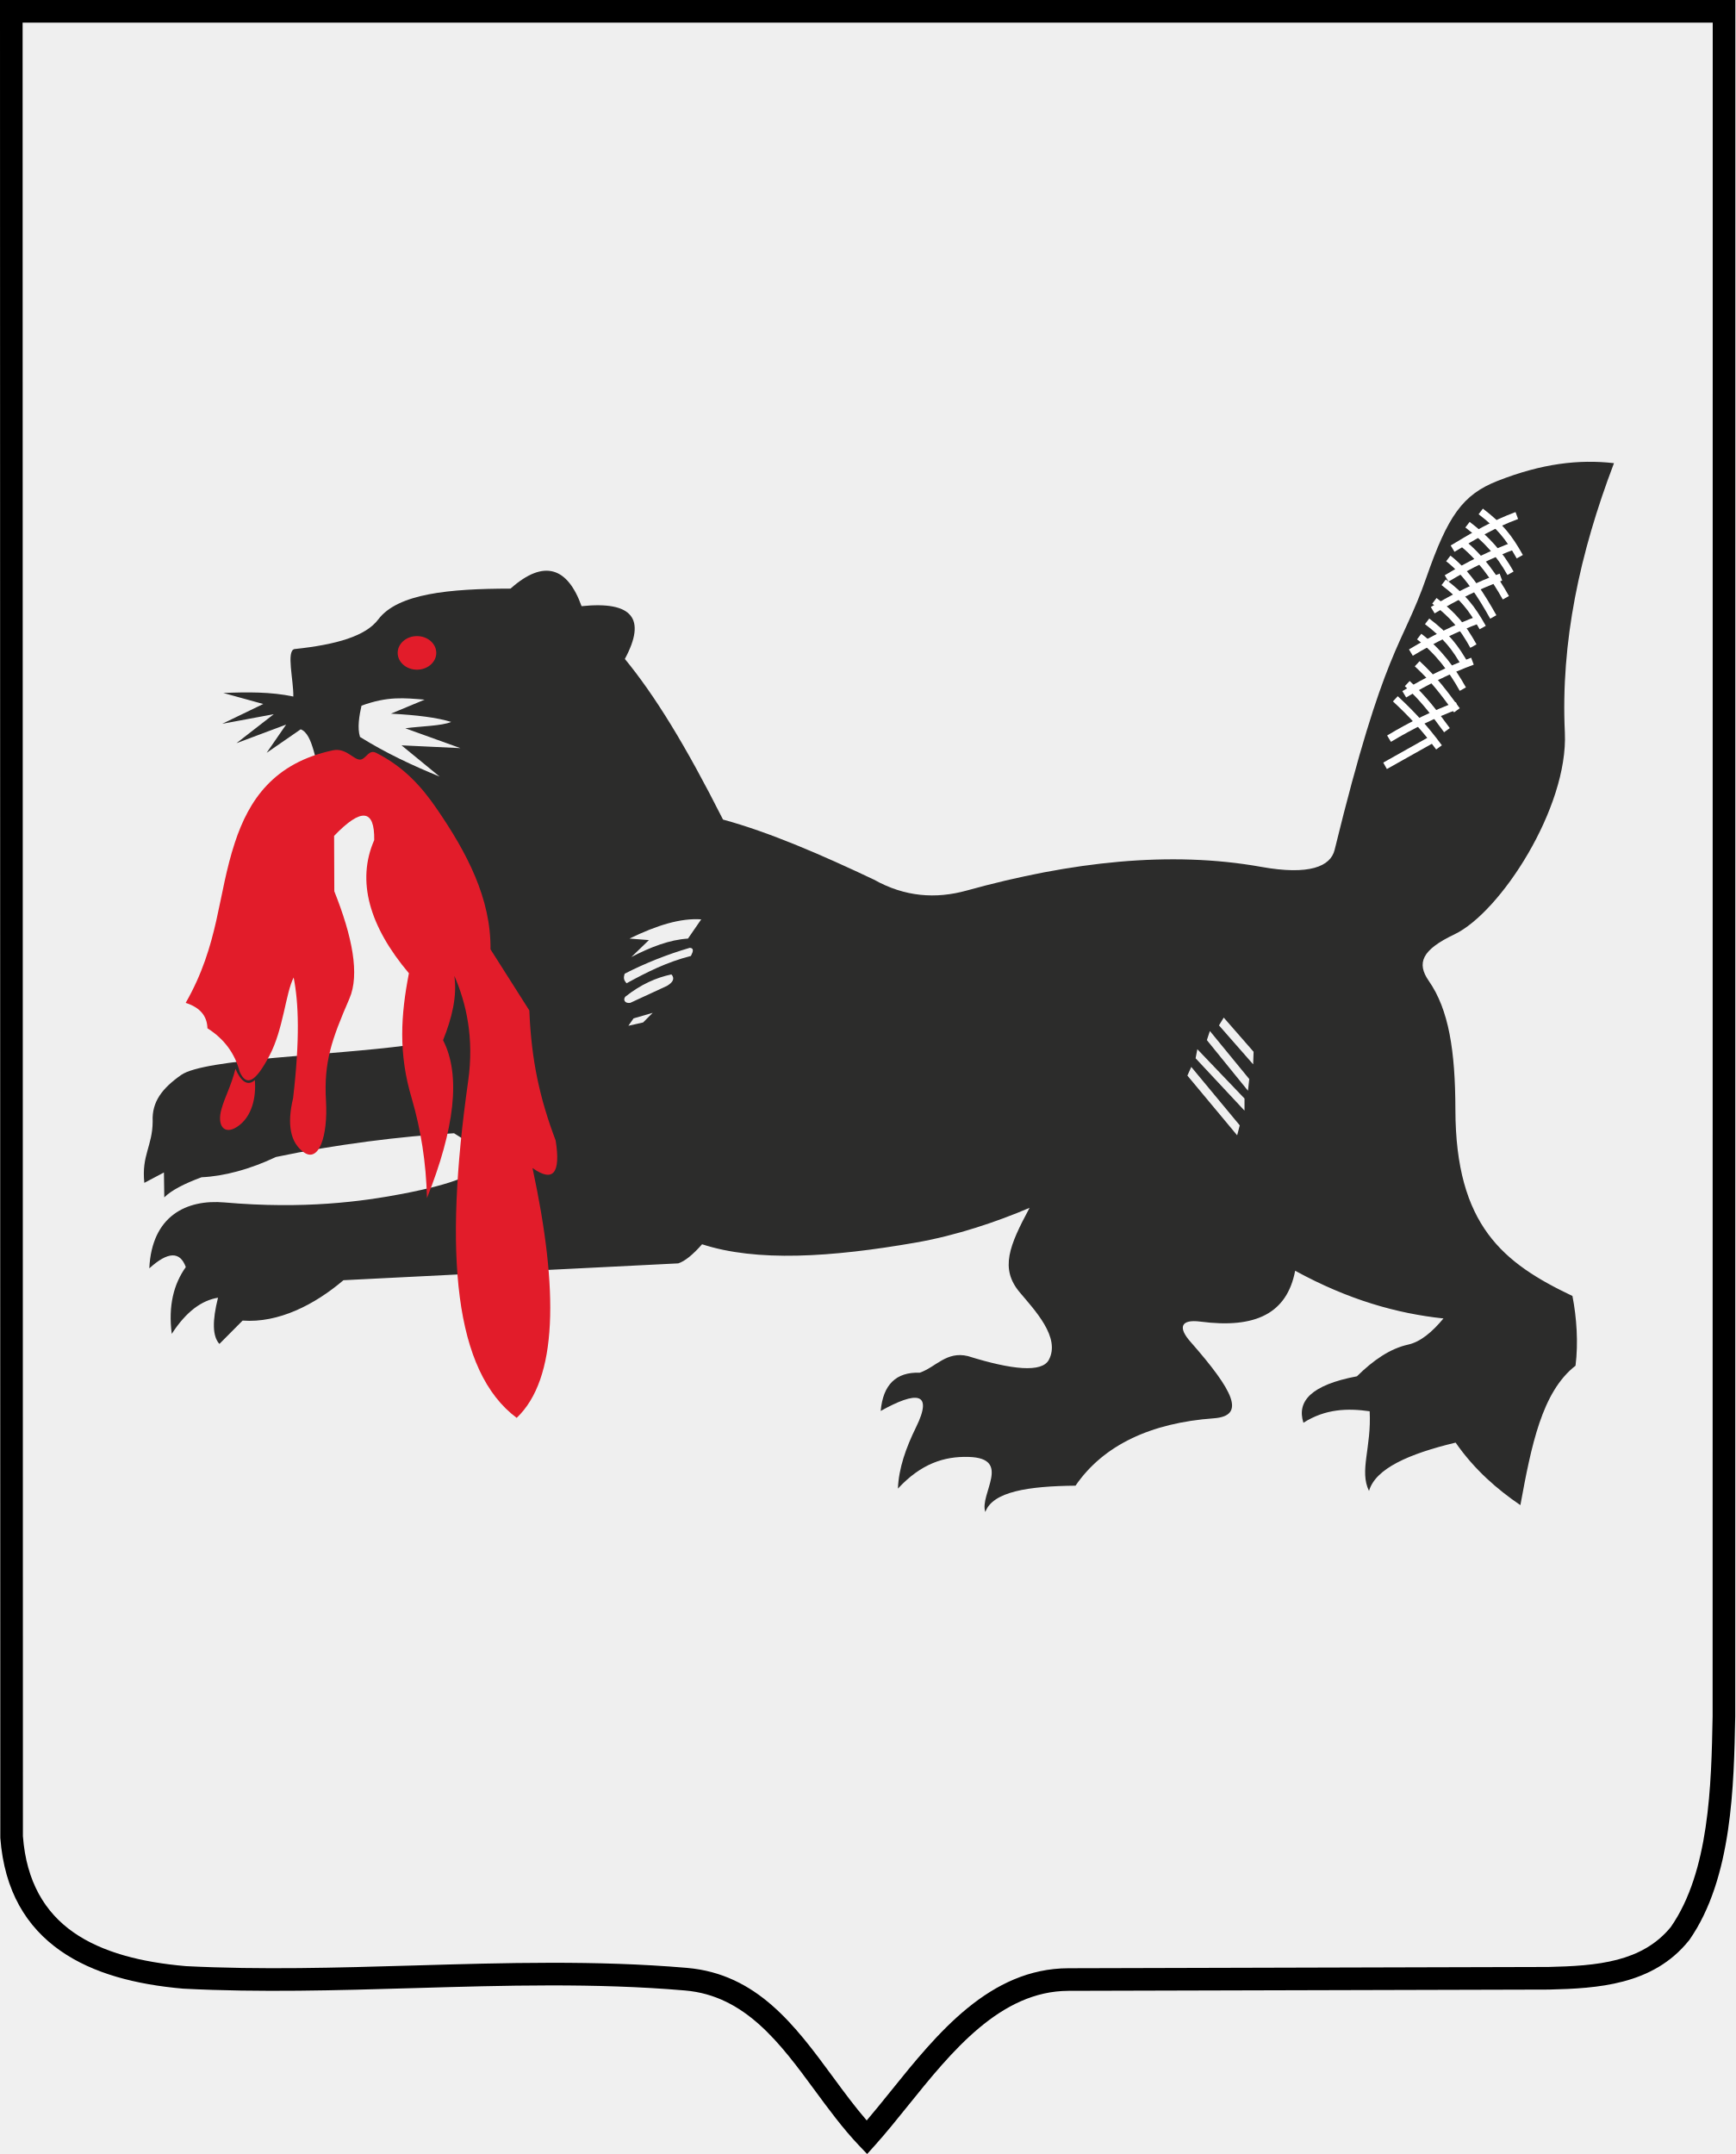
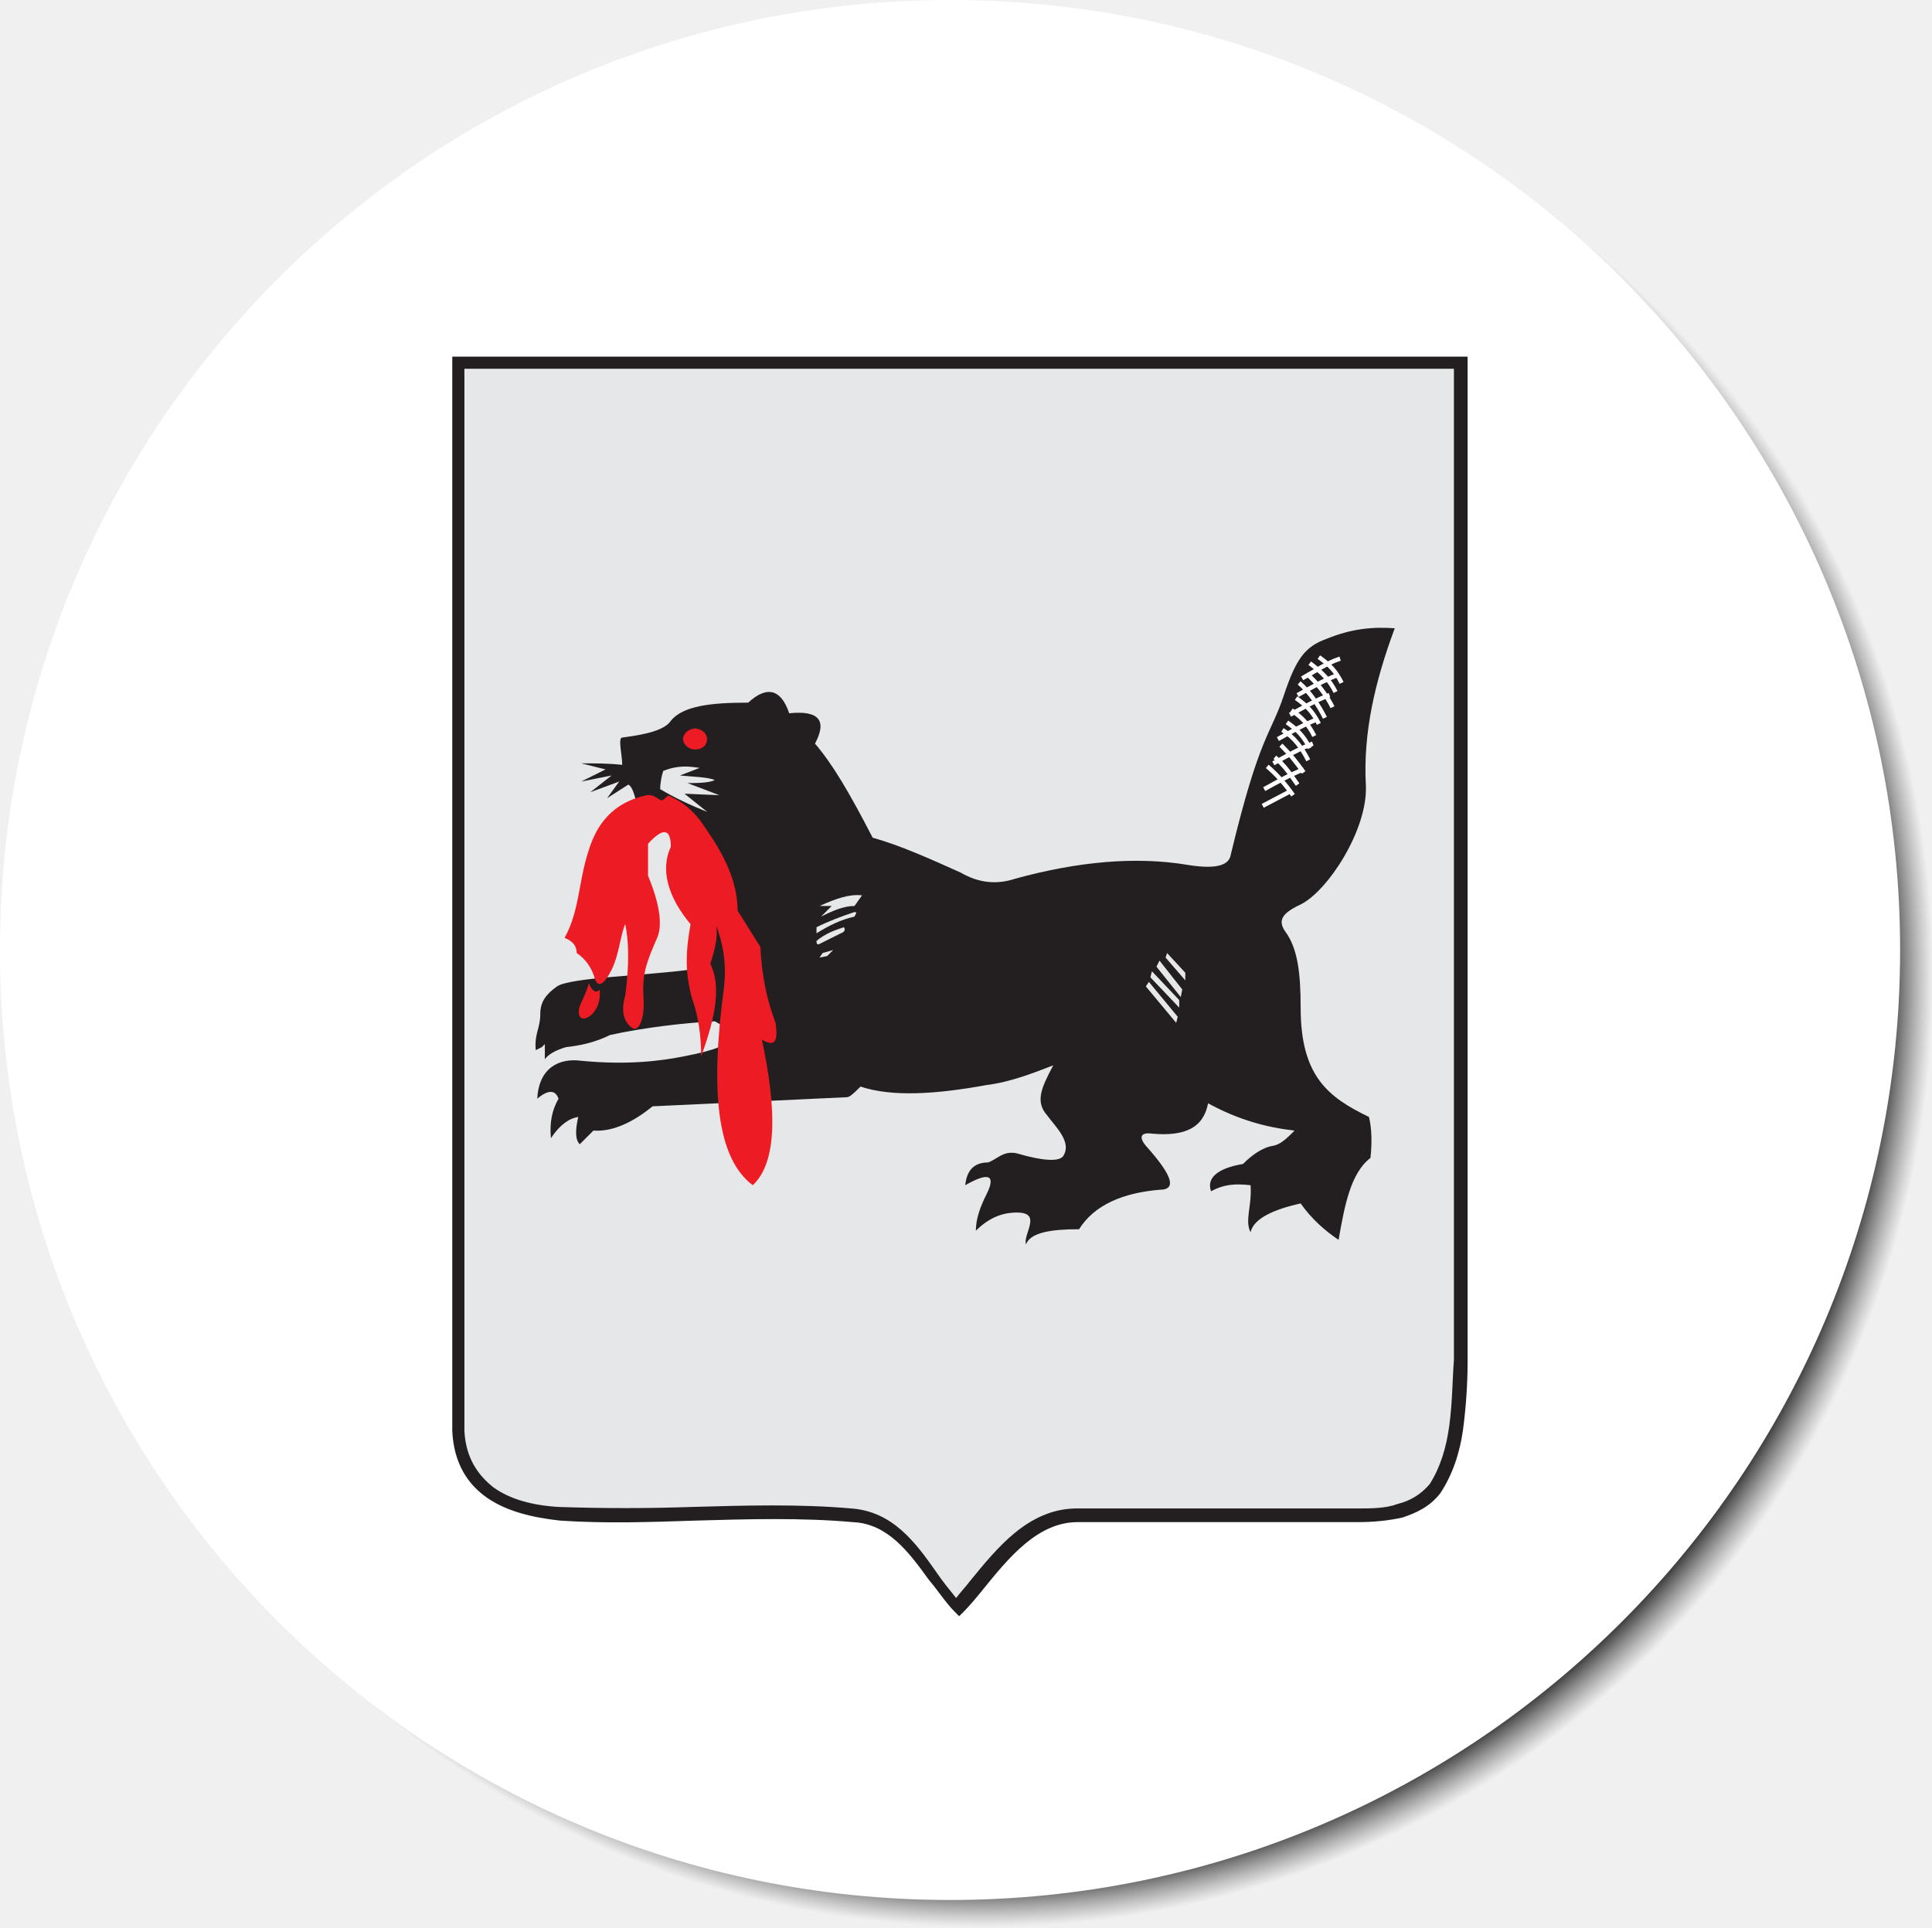
- <svg xmlns="http://www.w3.org/2000/svg" width="483.413" height="600" viewBox="0 0 386.73 480" id="svg2" version="1.1" style="fill-rule:evenodd">
-   <defs id="defs72" />
-   <g id="layer1" transform="translate(-270.2465,-267.6937)">
-     <g id="g14" transform="matrix(1.41998,0,0,1.41998,61.09763,-285.2593)">
-       <path style="fill:#efefef;stroke:#000000;stroke-width:0.014;fill-opacity:1" d="M 412.248,692.953 C 407.17,699.264 399.223,699.793 391.627,699.973 L 316.27,700.172 C 301.877,700.209 293.077,715.539 284.626,724.946 275.936,715.788 270.375,701.332 256.238,700.116 230.322,697.887 203.591,701.177 177.521,699.835 163.285,698.599 151.576,693.381 150.398,677.807 L 150.35,391.291 419.151,391.291 419.134,658.884 C 418.93,669.634 418.649,683.79 412.248,692.953 z" id="path16" />
-       <path style="fill:#000000;stroke:none" d="M 412.341,693.953 C 409.53,697.447 405.955,699.333 402.047,700.365 398.278,701.361 394.28,701.546 390.383,701.638 L 390.341,701.638 314.984,701.837 C 304.286,701.865 296.621,711.381 289.82,719.828 288.051,722.024 286.337,724.153 284.658,726.022 L 283.382,727.442 282.059,726.057 282.034,726.03 C 279.554,723.412 277.359,720.431 275.156,717.438 269.722,710.054 264.227,702.591 254.807,701.781 L 254.738,701.775 C 240.722,700.575 226.488,700.991 212.251,701.408 200.174,701.762 188.094,702.115 176.146,701.5 L 176.083,701.5 C 168.692,700.858 161.914,699.155 156.759,695.537 151.477,691.832 147.972,686.211 147.339,677.83 L 147.339,677.699 147.29,391.182 147.29,389.409 149.064,389.409 417.866,389.409 419.639,389.409 419.639,391.182 419.622,658.775 419.622,658.803 C 419.52,664.225 419.397,670.508 418.483,676.662 417.55,682.936 415.796,689.027 412.417,693.863 L 412.341,693.953 z M 401.146,696.942 C 404.344,696.097 407.254,694.585 409.509,691.827 L 409.507,691.826 C 412.53,687.5 414.118,681.929 414.977,676.148 415.854,670.247 415.974,664.075 416.075,658.747 L 416.092,392.956 150.838,392.956 150.886,677.567 C 151.43,684.759 154.371,689.536 158.796,692.641 163.348,695.835 169.545,697.359 176.388,697.952 L 176.388,697.956 C 188.215,698.561 200.187,698.211 212.154,697.861 226.535,697.44 240.914,697.019 255.029,698.227 L 255.098,698.233 C 266.112,699.18 272.094,707.306 278.011,715.345 279.749,717.707 281.482,720.062 283.315,722.176 284.551,720.729 285.793,719.187 287.062,717.611 294.366,708.54 302.597,698.321 314.984,698.289 L 390.3,698.091 C 393.998,698.003 397.773,697.833 401.146,696.942 z" id="path18" />
-       <g id="g20">
-         <path style="fill:#2c2c2b;stroke:none" d="M 182.338,498.16 C 186.084,498.008 189.801,497.968 193.325,498.718 193.383,496.236 192.186,491.567 193.5,491.27 200.2,490.561 204.703,489.208 206.654,486.618 209.715,482.553 217.792,481.795 227.415,481.781 232.707,477.066 236.395,478.488 238.563,484.536 246.518,483.708 248.783,486.468 245.358,492.817 250.129,498.637 254.872,506.372 260.761,518.025 268.154,520.042 276.385,523.634 284.45,527.453 289.296,530.168 294.148,530.509 298.989,529.168 315.388,524.629 330.97,522.889 345.224,525.449 352.784,526.806 356.112,525.382 356.747,522.79 364.614,490.68 367.307,491.076 371.138,480.068 374.525,470.336 376.853,467.03 382.33,464.877 389.254,462.153 395.09,461.462 400.594,462.095 395.209,476.241 392.217,490.177 392.884,504.368 393.438,516.158 382.752,532.614 375.559,536.037 370.411,538.487 369.581,540.546 371.538,543.357 374.662,547.848 375.687,554.281 375.705,563.542 375.74,581.731 383.222,587.635 394.072,592.788 394.737,596.127 395.011,600.168 394.56,603.732 389.269,607.833 387.613,616.338 385.904,625.612 382.315,623.182 378.662,620.023 375.742,615.801 368.475,617.544 363.163,619.849 362.148,623.388 360.592,620.228 362.551,616.564 362.252,610.883 358.785,610.389 355.318,610.484 351.853,612.685 350.782,609.31 353.066,606.752 360.256,605.394 362.797,602.889 365.43,601.055 368.281,600.423 370.24,599.989 372.051,598.456 373.832,596.318 366.579,595.549 358.925,593.41 350.557,588.831 349.277,595.525 344.349,597.951 335.672,596.811 332.624,596.411 332.099,597.714 334.162,600.016 340.884,607.677 342.887,611.617 337.78,611.988 327.969,612.701 320.462,616.167 316.087,622.56 308.689,622.628 303.087,623.493 301.933,626.685 300.951,623.913 306.213,618.246 299.312,618.047 295.454,617.936 291.829,619.114 288.213,623.02 288.341,619.803 289.468,616.627 291.064,613.373 293.807,607.783 291.102,607.717 285.509,610.833 285.878,606.702 287.923,604.7 291.643,604.83 294.16,603.961 295.84,601.411 299.194,602.224 306.185,604.409 310.808,604.836 311.893,602.824 313.793,599.303 309.643,594.978 307.318,592.203 304.205,588.487 305.678,584.912 308.878,578.956 303.732,581.153 297.376,583.295 291.119,584.391 277.676,586.746 266.004,587.456 257.477,584.675 256.005,586.348 254.757,587.346 253.735,587.674 L 201.192,590.316 C 196.672,594.162 191,597.065 185.366,596.651 L 181.725,600.315 C 180.633,599.129 180.586,596.709 181.506,593.06 178.981,593.48 176.546,595.177 174.245,598.739 173.675,594.292 174.563,590.909 176.449,588.256 175.545,585.744 173.636,585.81 170.723,588.455 171.111,580.192 176.58,577.594 182.527,578.112 195.049,579.204 204.102,577.965 210.336,576.78 227.269,573.56 223.752,570.452 218.549,567.254 210.459,567.687 199.711,569.051 190.601,570.977 186.487,572.926 182.428,574.002 178.926,574.159 176.224,575.153 174.169,576.215 173.074,577.315 L 173.018,573.409 171.479,574.223 169.941,575.038 C 169.479,570.702 171.231,569.266 171.251,565.39 171.098,562.287 172.79,560.164 175.726,558.105 179.373,555.548 199.208,555.063 211.184,553.465 L 219.999,539.276 211.023,518.433 197.927,512.072 C 196.778,509.336 196.466,504.583 194.48,503.865 L 189.14,507.549 192.195,503.122 184.399,506.039 190.258,501.49 182.171,502.995 188.607,499.889 182.338,498.16 z M 204.025,500.152 C 208.161,498.636 210.762,498.95 213.932,499.208 L 208.648,501.406 C 212.63,501.613 215.892,502.015 218.104,502.705 216.608,503.339 213.301,503.369 210.9,503.701 L 219.546,506.815 210.308,506.378 216.286,511.282 C 212.053,509.547 207.863,507.599 203.792,505.06 203.343,503.657 203.668,501.715 204.025,500.152 z M 212.649,489.088 C 213.357,489.183 213.792,490.31 213.617,491.595 213.444,492.88 212.724,493.85 212.015,493.753 211.307,493.658 210.871,492.531 211.046,491.246 211.22,489.961 211.939,488.991 212.649,489.088 z M 246.086,536.702 C 250.413,534.597 254.092,533.47 257.343,533.686 L 255.265,536.702 C 252.388,536.885 249.405,538.025 246.375,539.601 L 249.134,536.94 246.086,536.702 z M 245.335,542.21 C 248.588,540.547 251.993,539.194 255.553,538.152 256.207,538.21 256.111,538.673 255.727,539.427 251.897,540.408 248.836,541.964 245.624,543.718 245.239,543.274 245.085,542.945 245.335,542.21 z M 245.451,545.806 C 247.855,543.905 250.261,542.833 252.667,542.326 253.205,542.926 252.974,543.525 251.974,544.124 L 246.202,546.792 C 245.258,546.927 245.066,546.192 245.451,545.806 z M 246.721,549.227 249.723,548.357 248.222,549.865 245.912,550.386 246.721,549.227 z M 339.348,549.103 344.034,554.468 343.966,556.438 338.601,550.325 339.348,549.103 z M 337.174,551.208 343.355,558.747 343.151,560.581 336.699,552.634 337.174,551.208 z M 335.205,554.061 342.608,561.803 342.608,563.705 334.933,555.487 335.205,554.061 z M 334.254,556.845 341.861,566.014 341.453,567.576 333.643,558.203 334.254,556.845 z" id="path22" />
-         <g id="g24">
-           <path style="fill:#e21c2a;stroke:none" d="M 184.159,521.613 C 186.357,514.961 190.24,509.14 199.528,507.158 201.793,506.675 203.011,509.059 204.11,508.547 204.839,508.212 205.278,507.032 206.296,507.542 210.753,509.777 213.519,512.97 215.777,516.246 220.62,523.273 224.357,530.458 224.27,538.386 L 230.365,547.98 C 230.683,555.836 232.003,561.787 234.501,568.401 235.31,573.569 234.096,575.005 230.862,572.708 234.992,591.903 234.826,605.79 228.378,611.919 218.596,604.613 216.893,586.307 220.763,559.086 221.729,552.292 220.464,546.848 218.594,542.54 219.054,545.734 218.232,549.142 216.826,552.648 219.673,558.182 218.607,566.609 214.299,577.433 214.172,571.751 213.306,566.622 211.936,561.874 209.775,554.715 210.201,548.683 211.466,542.146 205.256,534.791 203.207,527.669 206.021,521.249 206.1,516.36 204.002,516.139 199.726,520.586 L 199.758,529.281 C 202.591,536.388 203.766,542.333 202.133,546.11 199.36,552.525 198.095,556.019 198.452,562.168 198.778,567.803 197.292,571.86 195.009,570.266 192.829,568.744 192.307,565.83 193.29,561.747 194.369,552.459 194.165,546.809 193.378,542.813 192.111,545.269 191.773,550.928 189.576,555.083 187.433,559.133 186,560.042 184.913,557.623 184.158,554.718 182.468,552.437 179.846,550.778 179.797,548.827 178.659,547.498 176.433,546.794 181.692,537.583 181.404,529.949 184.159,521.613 z" id="path26" />
-           <path style="fill:#e21c2a;stroke:none" d="M 184.246,557.145 C 185.058,559.066 186.137,559.958 187.286,558.911 187.514,561.525 186.876,564.695 184.504,566.244 182.477,567.566 181.307,566.088 182.05,563.449 182.607,561.472 183.521,559.947 184.246,557.145 z" id="path28" />
-         </g>
-         <g id="g30">
-           <path style="fill:none;stroke:#ffffff;stroke-width:1.161" d="M 364.667,509.589 372.252,505.329" id="path32" />
-           <path style="fill:none;stroke:#ffffff;stroke-width:1.161" d="M 365.29,505.329 C 368.857,503.182 372.424,501.45 375.992,500.133" id="path34" />
-           <path style="fill:none;stroke:#ffffff;stroke-width:1.161" d="M 367.68,498.367 C 371.247,496.22 374.814,494.489 378.382,493.172" id="path36" />
-           <path style="fill:none;stroke:#ffffff;stroke-width:1.161" d="M 368.719,491.821 C 372.286,489.674 375.853,487.943 379.421,486.626" id="path38" />
-           <path style="fill:none;stroke:#ffffff;stroke-width:1.161" d="M 372.148,485.171 C 375.715,483.025 379.282,481.293 382.85,479.976" id="path40" />
-           <path style="fill:none;stroke:#ffffff;stroke-width:1.161" d="M 374.33,480.184 C 377.897,478.037 381.464,476.306 385.032,474.989" id="path42" />
-           <path style="fill:none;stroke:#ffffff;stroke-width:1.161" d="M 375.265,475.508 C 378.832,473.362 381.775,471.63 385.343,470.313" id="path44" />
-           <path style="fill:none;stroke:#ffffff;stroke-width:1.109" d="M 381.653,486.229 C 379.916,483.127 377.614,479.358 374.592,477.047" id="path46" />
-           <path style="fill:none;stroke:#ffffff;stroke-width:1.109" d="M 383.627,483.216 C 381.89,480.114 379.588,476.76 376.567,474.45" id="path48" />
-           <path style="fill:none;stroke:#ffffff;stroke-width:1.109" d="M 384.355,479.371 C 382.618,476.269 380.627,474.059 377.606,471.748" id="path50" />
-           <path style="fill:none;stroke:#ffffff;stroke-width:1.109" d="M 385.81,476.774 C 384.073,473.671 382.705,471.981 379.684,469.67" id="path52" />
-           <path style="fill:none;stroke:#ffffff;stroke-width:1.109" d="M 379.991,487.891 C 378.254,484.789 376.886,483.098 373.865,480.788" id="path54" />
-           <path style="fill:none;stroke:#ffffff;stroke-width:1.109" d="M 378.537,490.801 C 376.799,487.698 375.432,486.008 372.41,483.697" id="path56" />
-           <path style="fill:none;stroke:#ffffff;stroke-width:1.109" d="M 377.394,494.022 C 375.657,490.919 374.289,489.229 371.267,486.918" id="path58" />
-           <path style="fill:none;stroke:#ffffff;stroke-width:1.109" d="M 376.874,497.554 C 375.137,494.452 373.042,491.618 370.021,489.308" id="path60" />
-           <path style="fill:none;stroke:#ffffff;stroke-width:1.109" d="M 375.939,500.879 C 373.76,497.924 372.341,496.009 369.709,493.568" id="path62" />
-           <path style="fill:none;stroke:#ffffff;stroke-width:1.109" d="M 374.38,503.996 C 372.202,501.041 370.782,499.126 368.15,496.685" id="path64" />
-           <path style="fill:none;stroke:#ffffff;stroke-width:1.109" d="M 373.134,506.698 C 370.955,503.743 368.912,501.516 366.28,499.075" id="path66" />
-         </g>
-         <path style="fill:#e21c2a;stroke:#2c2c2b;stroke-width:0.216" d="M 212.732,489.125 C 214.463,489.125 215.869,490.354 215.869,491.869 215.869,493.384 214.463,494.614 212.732,494.614 211,494.614 209.595,493.384 209.595,491.869 209.595,490.354 211,489.125 212.732,489.125 z" id="path68" />
-       </g>
-     </g>
+ <svg xmlns="http://www.w3.org/2000/svg" version="1.1" id="Слой_1" x="0px" y="0px" viewBox="0 0 127.3 127" style="enable-background:new 0 0 127.3 127;" xml:space="preserve">
+   <style type="text/css">
+ 	.st0{fill:url(#SVGID_1_);}
+ 	.st1{fill:#FFFFFF;}
+ 	.st2{fill-rule:evenodd;clip-rule:evenodd;fill:#E6E7E8;stroke:#000000;stroke-width:1.572986e-03;stroke-miterlimit:22.926;}
+ 	.st3{fill:#231F20;}
+ 	.st4{fill-rule:evenodd;clip-rule:evenodd;fill:#231F20;}
+ 	.st5{fill-rule:evenodd;clip-rule:evenodd;fill:#ED1C24;}
+ 	.st6{fill:none;stroke:#FFFFFF;stroke-width:0.285;stroke-miterlimit:22.926;}
+ 	.st7{fill-rule:evenodd;clip-rule:evenodd;fill:#ED1C24;stroke:#231F20;stroke-width:2.446111e-02;stroke-miterlimit:22.926;}
+ </style>
+   <radialGradient id="SVGID_1_" cx="64.8" cy="682.747" r="62.6" gradientTransform="matrix(1 0 0 1 0 -618.347)" gradientUnits="userSpaceOnUse">
+     <stop offset="0.949" style="stop-color:#212121" />
+     <stop offset="1" style="stop-color:#606060;stop-opacity:0" />
+   </radialGradient>
+   <circle class="st0" cx="64.8" cy="64.4" r="62.6" />
+   <circle class="st1" cx="62.6" cy="62.6" r="62.6" />
+   <g>
+     <path class="st2" d="M94.9,98.2c-1.2,1.6-3.2,1.7-5.1,1.7l-18.5,0c-3.5,0-5.7,3.8-7.8,6.1c-2.1-2.3-3.5-5.8-7-6.1   c-6.4-0.5-12.9,0.3-19.4-0.1c-3.5-0.3-6.4-1.6-6.7-5.4l0-70.4h66.1l0,65.8C96.5,92.4,96.4,95.9,94.9,98.2L94.9,98.2z" />
+     <path class="st3" d="M94.9,98.4c-0.7,0.9-1.6,1.3-2.5,1.6c-0.9,0.2-1.9,0.3-2.9,0.3h0l-18.5,0c-2.6,0-4.5,2.3-6.2,4.4   c-0.4,0.5-0.9,1.1-1.3,1.5l-0.3,0.3l-0.3-0.3l0,0c-0.6-0.6-1.1-1.4-1.7-2.1c-1.3-1.8-2.7-3.7-5-3.8l0,0c-3.4-0.3-6.9-0.2-10.4-0.1   c-3,0.1-5.9,0.2-8.9,0h0c-1.8-0.2-3.5-0.6-4.8-1.5c-1.3-0.9-2.2-2.3-2.3-4.4v0l0-70.4l0-0.4h0.4h66.1h0.4V24l0,65.8v0   c0,1.3-0.1,2.9-0.3,4.4C96.2,95.7,95.7,97.2,94.9,98.4L94.9,98.4L94.9,98.4z M92.1,99.1c0.8-0.2,1.5-0.6,2.1-1.3l0,0   c0.7-1.1,1.1-2.4,1.3-3.9c0.2-1.5,0.2-3,0.3-4.3l0-65.3H30.6l0,70c0.1,1.8,0.9,2.9,1.9,3.7c1.1,0.8,2.6,1.2,4.3,1.3v0   c2.9,0.1,5.9,0.1,8.8,0c3.5-0.1,7.1-0.2,10.5,0.1l0,0c2.7,0.2,4.2,2.2,5.6,4.2c0.4,0.6,0.9,1.2,1.3,1.7c0.3-0.4,0.6-0.7,0.9-1.1   c1.8-2.2,3.8-4.7,6.9-4.8l18.5,0C90.4,99.4,91.3,99.4,92.1,99.1L92.1,99.1z" />
+     <path class="st4" d="M38.3,50.3c0.9,0,1.8,0,2.7,0.1c0-0.6-0.3-1.8,0-1.8c1.6-0.2,2.8-0.5,3.2-1.1c0.8-1,2.7-1.2,5.1-1.2   c1.3-1.2,2.2-0.8,2.7,0.7c2-0.2,2.5,0.5,1.7,2c1.2,1.4,2.3,3.3,3.8,6.2c1.8,0.5,3.8,1.4,5.8,2.3c1.2,0.7,2.4,0.8,3.6,0.4   c4-1.1,7.9-1.5,11.4-0.9c1.9,0.3,2.7,0,2.8-0.7c1.9-7.9,2.6-7.8,3.5-10.5c0.8-2.4,1.4-3.2,2.8-3.7c1.7-0.7,3.1-0.8,4.5-0.7   c-1.3,3.5-2.1,6.9-1.9,10.4c0.1,2.9-2.5,6.9-4.3,7.8c-1.3,0.6-1.5,1.1-1,1.8c0.8,1.1,1,2.7,1,5c0,4.5,1.8,5.9,4.5,7.2   c0.2,0.8,0.2,1.8,0.1,2.7c-1.3,1-1.7,3.1-2.1,5.4c-0.9-0.6-1.8-1.4-2.5-2.4c-1.8,0.4-3.1,1-3.3,1.9c-0.4-0.8,0.1-1.7,0-3.1   c-0.9-0.1-1.7-0.1-2.6,0.4c-0.3-0.8,0.3-1.5,2.1-1.8c0.6-0.6,1.3-1.1,2-1.2c0.5-0.1,0.9-0.5,1.4-1c-1.8-0.2-3.7-0.7-5.7-1.8   c-0.3,1.6-1.5,2.2-3.7,2c-0.7-0.1-0.9,0.2-0.4,0.8c1.7,1.9,2.1,2.9,0.9,2.9c-2.4,0.2-4.3,1-5.3,2.6c-1.8,0-3.2,0.2-3.5,1   c-0.2-0.7,1.1-2.1-0.6-2.1c-0.9,0-1.8,0.3-2.7,1.2c0-0.8,0.3-1.6,0.7-2.4c0.7-1.4,0-1.4-1.4-0.6c0.1-1,0.6-1.5,1.5-1.5   c0.6-0.2,1-0.8,1.9-0.6c1.7,0.5,2.9,0.6,3.1,0.1c0.5-0.9-0.6-1.9-1.1-2.6c-0.8-0.9-0.4-1.8,0.4-3.3c-1.3,0.5-2.8,1.1-4.4,1.3   c-3.3,0.6-6.2,0.8-8.3,0.1c-0.4,0.4-0.7,0.7-0.9,0.7L43,72.9c-1.1,0.9-2.5,1.7-3.9,1.6l-0.9,0.9c-0.3-0.3-0.3-0.9-0.1-1.8   c-0.6,0.1-1.2,0.5-1.8,1.4c-0.1-1.1,0.1-1.9,0.5-2.6c-0.2-0.6-0.7-0.6-1.4,0c0.1-2,1.4-2.7,2.9-2.5c3.1,0.3,5.3,0,6.8-0.3   c4.2-0.8,3.3-1.6,2-2.3c-2,0.1-4.6,0.4-6.9,0.9c-1,0.5-2,0.7-2.9,0.8c-0.7,0.2-1.2,0.5-1.4,0.8l0-1L35.7,69l-0.4,0.2   c-0.1-1.1,0.3-1.4,0.3-2.4c0-0.8,0.4-1.3,1.1-1.8c0.9-0.6,5.8-0.7,8.7-1.1l2.2-3.5l-2.2-5.1l-3.2-1.6c-0.3-0.7-0.4-1.8-0.8-2   L40,52.6l0.8-1.1l-1.9,0.7l1.4-1.1l-2,0.4l1.6-0.8L38.3,50.3L38.3,50.3z M43.7,50.8c1-0.4,1.7-0.3,2.4-0.2l-1.3,0.5   c1,0.1,1.8,0.1,2.3,0.3c-0.4,0.2-1.2,0.2-1.8,0.2l2.1,0.8l-2.3-0.1l1.5,1.2c-1-0.4-2.1-0.9-3.1-1.5C43.5,51.6,43.6,51.1,43.7,50.8   L43.7,50.8z M45.8,48c0.2,0,0.3,0.3,0.2,0.6c0,0.3-0.2,0.6-0.4,0.5c-0.2,0-0.3-0.3-0.2-0.6C45.4,48.3,45.6,48,45.8,48L45.8,48z    M54,59.7c1.1-0.5,2-0.8,2.8-0.7l-0.5,0.7c-0.7,0-1.4,0.3-2.2,0.7l0.7-0.7L54,59.7L54,59.7z M53.8,61.1c0.8-0.4,1.6-0.7,2.5-1   c0.2,0,0.1,0.1,0,0.3c-0.9,0.2-1.7,0.6-2.5,1.1C53.8,61.4,53.8,61.3,53.8,61.1L53.8,61.1z M53.8,62c0.6-0.5,1.2-0.7,1.8-0.9   c0.1,0.1,0.1,0.3-0.2,0.4L54,62.2C53.8,62.3,53.8,62.1,53.8,62L53.8,62z M54.2,62.8l0.7-0.2L54.5,63L54,63.1L54.2,62.8L54.2,62.8z    M76.9,62.8l1.2,1.3l0,0.5l-1.3-1.5L76.9,62.8L76.9,62.8z M76.4,63.3l1.5,1.9l-0.1,0.5l-1.6-2L76.4,63.3L76.4,63.3z M75.9,64   l1.8,1.9v0.5l-1.9-2L75.9,64L75.9,64z M75.7,64.7l1.9,2.3l-0.1,0.4L75.5,65L75.7,64.7L75.7,64.7z" />
+     <path class="st5" d="M38.8,56c0.5-1.6,1.5-3.1,3.8-3.6c0.6-0.1,0.9,0.5,1.1,0.3c0.2-0.1,0.3-0.4,0.5-0.2c1.1,0.5,1.8,1.3,2.3,2.1   c1.2,1.7,2.1,3.5,2.1,5.4l1.5,2.4c0.1,1.9,0.4,3.4,1,5c0.2,1.3-0.1,1.6-0.9,1.1c1,4.7,1,8.1-0.6,9.6c-2.4-1.8-2.8-6.3-1.9-13   c0.2-1.7-0.1-3-0.5-4.1c0.1,0.8-0.1,1.6-0.4,2.5c0.7,1.4,0.4,3.4-0.6,6.1c0-1.4-0.2-2.7-0.6-3.8c-0.5-1.8-0.4-3.2-0.1-4.9   c-1.5-1.8-2-3.6-1.3-5.1c0-1.2-0.5-1.3-1.5-0.2l0,2.1c0.7,1.7,1,3.2,0.6,4.1c-0.7,1.6-1,2.4-0.9,3.9c0.1,1.4-0.3,2.4-0.8,2   c-0.5-0.4-0.7-1.1-0.4-2.1c0.3-2.3,0.2-3.7,0-4.7c-0.3,0.6-0.4,2-0.9,3c-0.5,1-0.9,1.2-1.1,0.6c-0.2-0.7-0.6-1.3-1.2-1.7   c0-0.5-0.3-0.8-0.8-1C38.2,60,38.1,58.1,38.8,56L38.8,56z" />
+     <path class="st5" d="M38.8,64.8c0.2,0.5,0.5,0.7,0.7,0.4c0.1,0.6-0.1,1.4-0.7,1.8c-0.5,0.3-0.8,0-0.6-0.7   C38.4,65.8,38.6,65.5,38.8,64.8L38.8,64.8z" />
+     <path class="st6" d="M83.2,53.1l1.9-1 M83.3,52c0.9-0.5,1.8-1,2.6-1.3 M83.9,50.3c0.9-0.5,1.8-1,2.6-1.3 M84.2,48.7   c0.9-0.5,1.8-1,2.6-1.3 M85,47.1c0.9-0.5,1.8-1,2.6-1.3 M85.5,45.8c0.9-0.5,1.8-1,2.6-1.3 M85.8,44.7c0.9-0.5,1.6-1,2.5-1.3" />
+     <path class="st6" d="M87.3,47.3c-0.4-0.8-1-1.7-1.7-2.3 M87.8,46.6c-0.4-0.8-1-1.6-1.7-2.2 M88,45.6c-0.4-0.8-0.9-1.3-1.7-1.9    M88.4,45c-0.4-0.8-0.8-1.2-1.5-1.7 M86.9,47.7c-0.4-0.8-0.8-1.2-1.5-1.7 M86.6,48.5c-0.4-0.8-0.8-1.2-1.5-1.7 M86.3,49.3   c-0.4-0.8-0.8-1.2-1.5-1.7 M86.2,50.1c-0.4-0.8-0.9-1.5-1.7-2 M85.9,50.9c-0.5-0.7-0.9-1.2-1.5-1.8 M85.5,51.7   C85,51,84.7,50.5,84,49.9 M85.2,52.4c-0.5-0.7-1-1.3-1.7-1.9" />
+     <path class="st7" d="M45.8,48c0.4,0,0.8,0.3,0.8,0.7c0,0.4-0.3,0.7-0.8,0.7c-0.4,0-0.8-0.3-0.8-0.7C45,48.3,45.4,48,45.8,48   L45.8,48z" />
  </g>
</svg>
